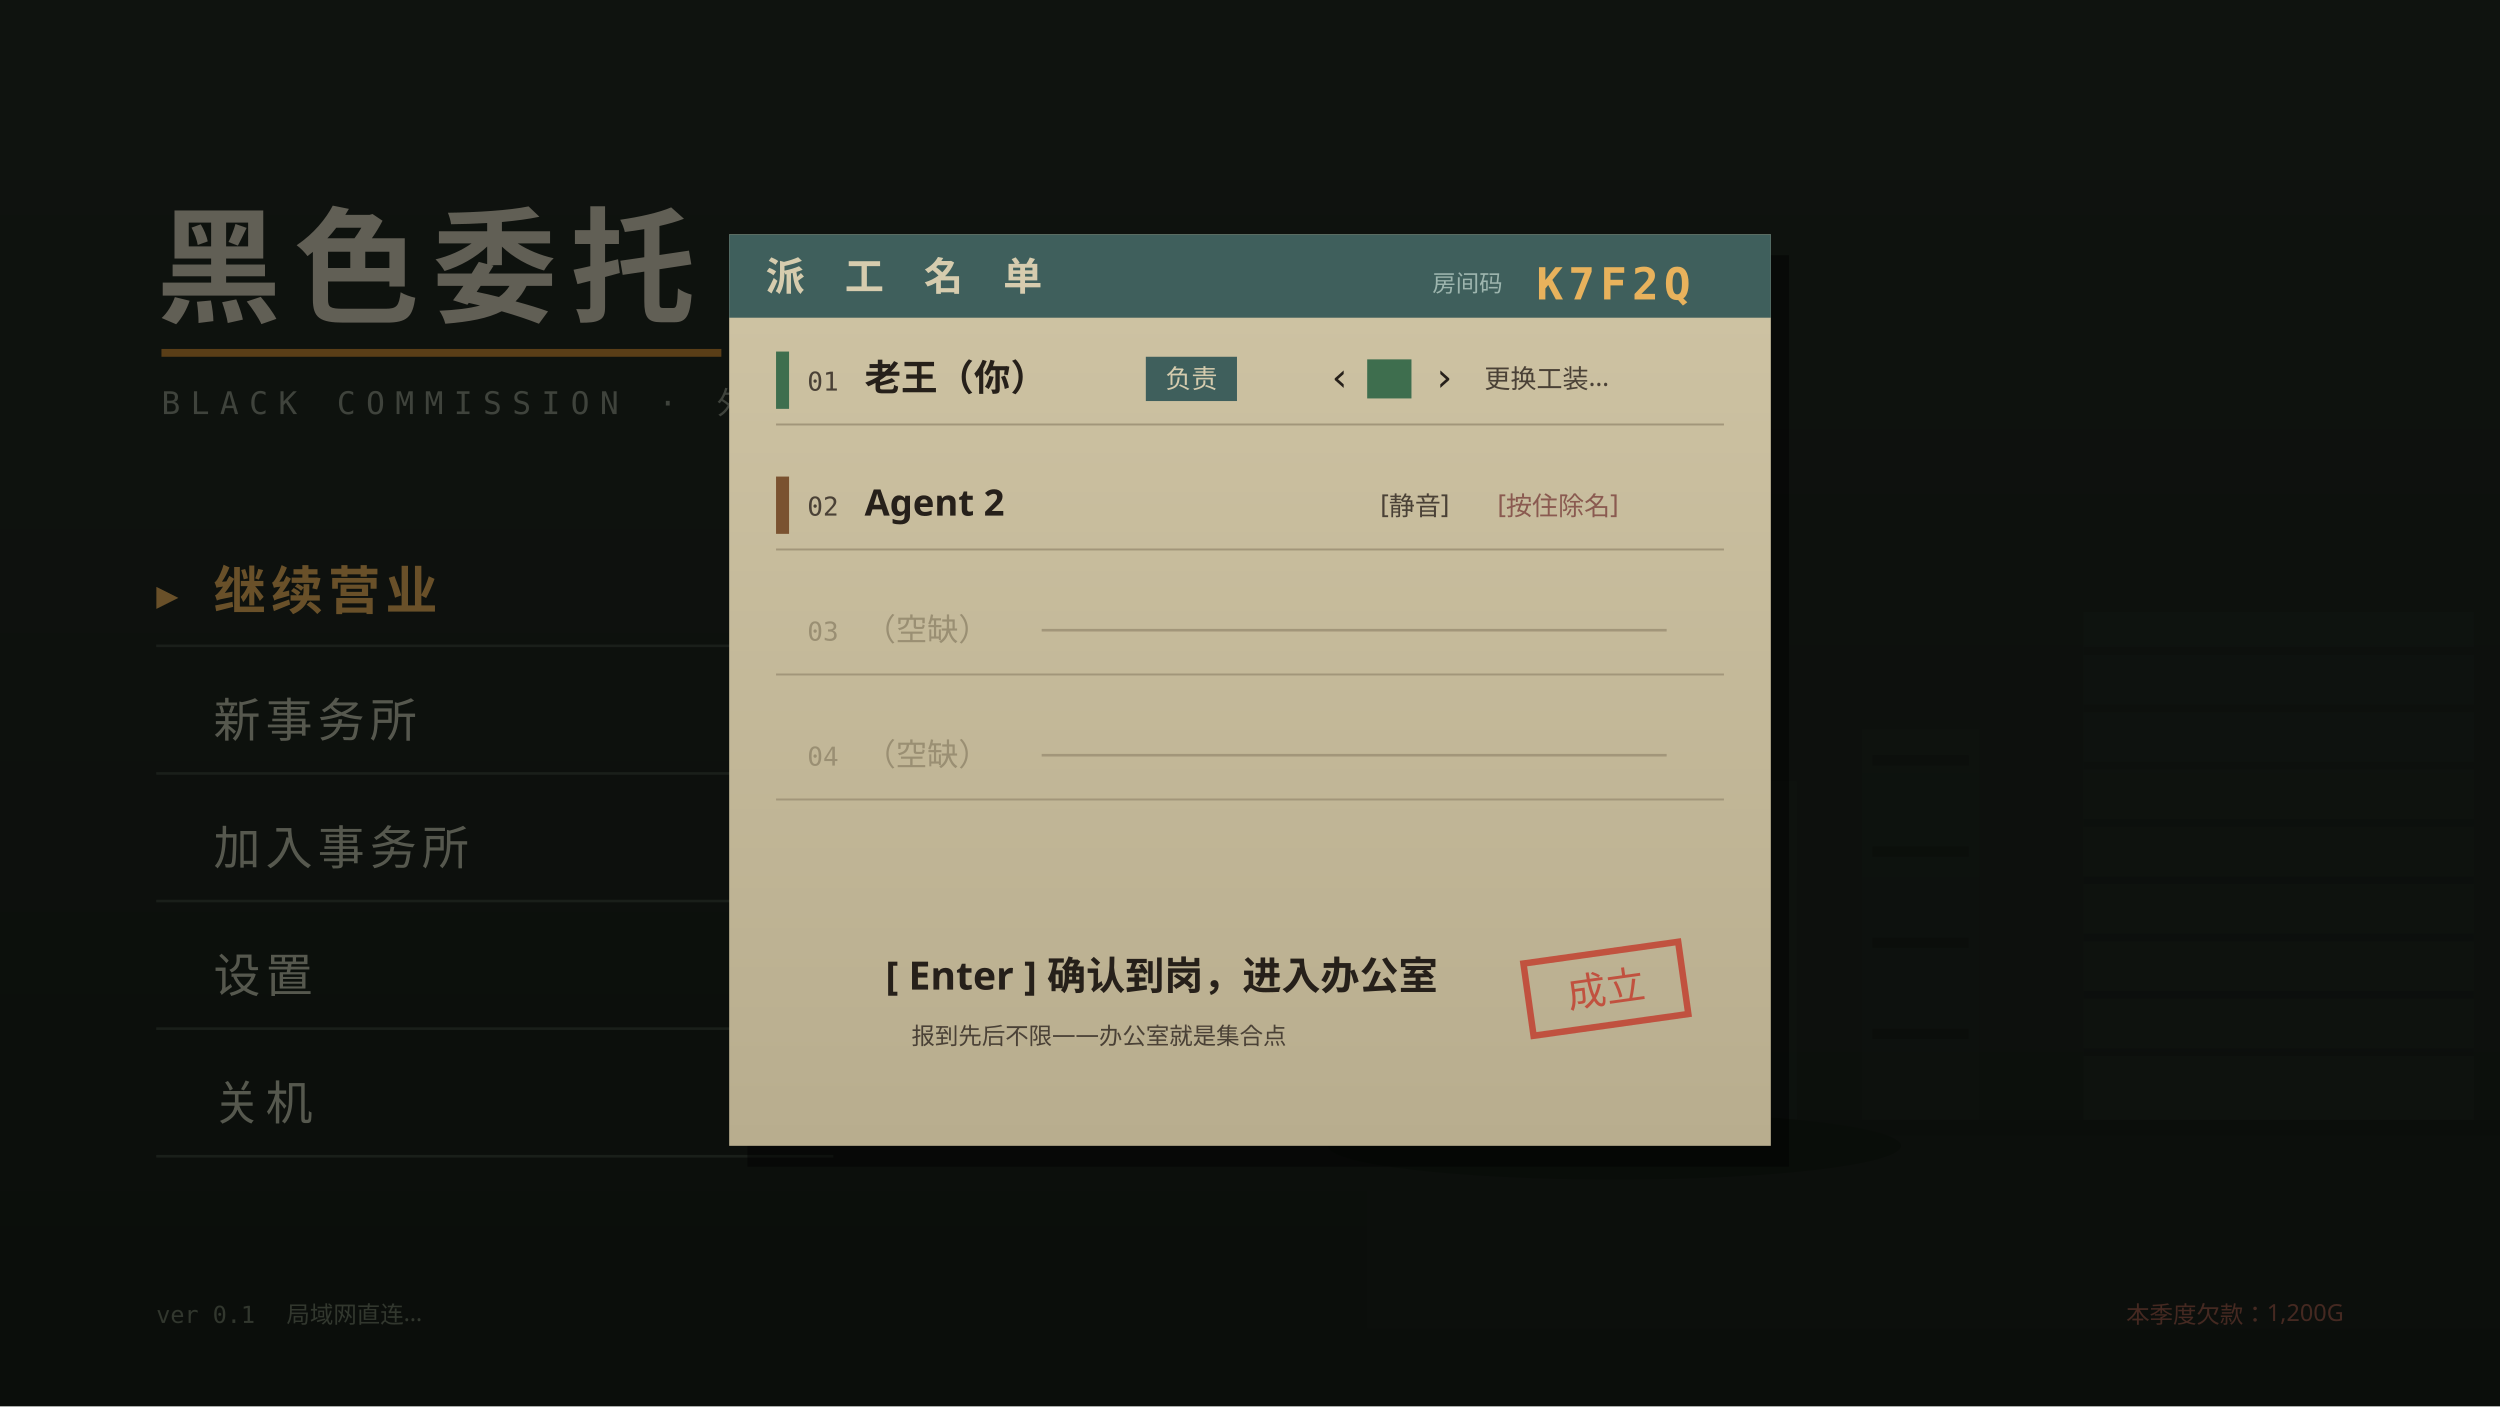
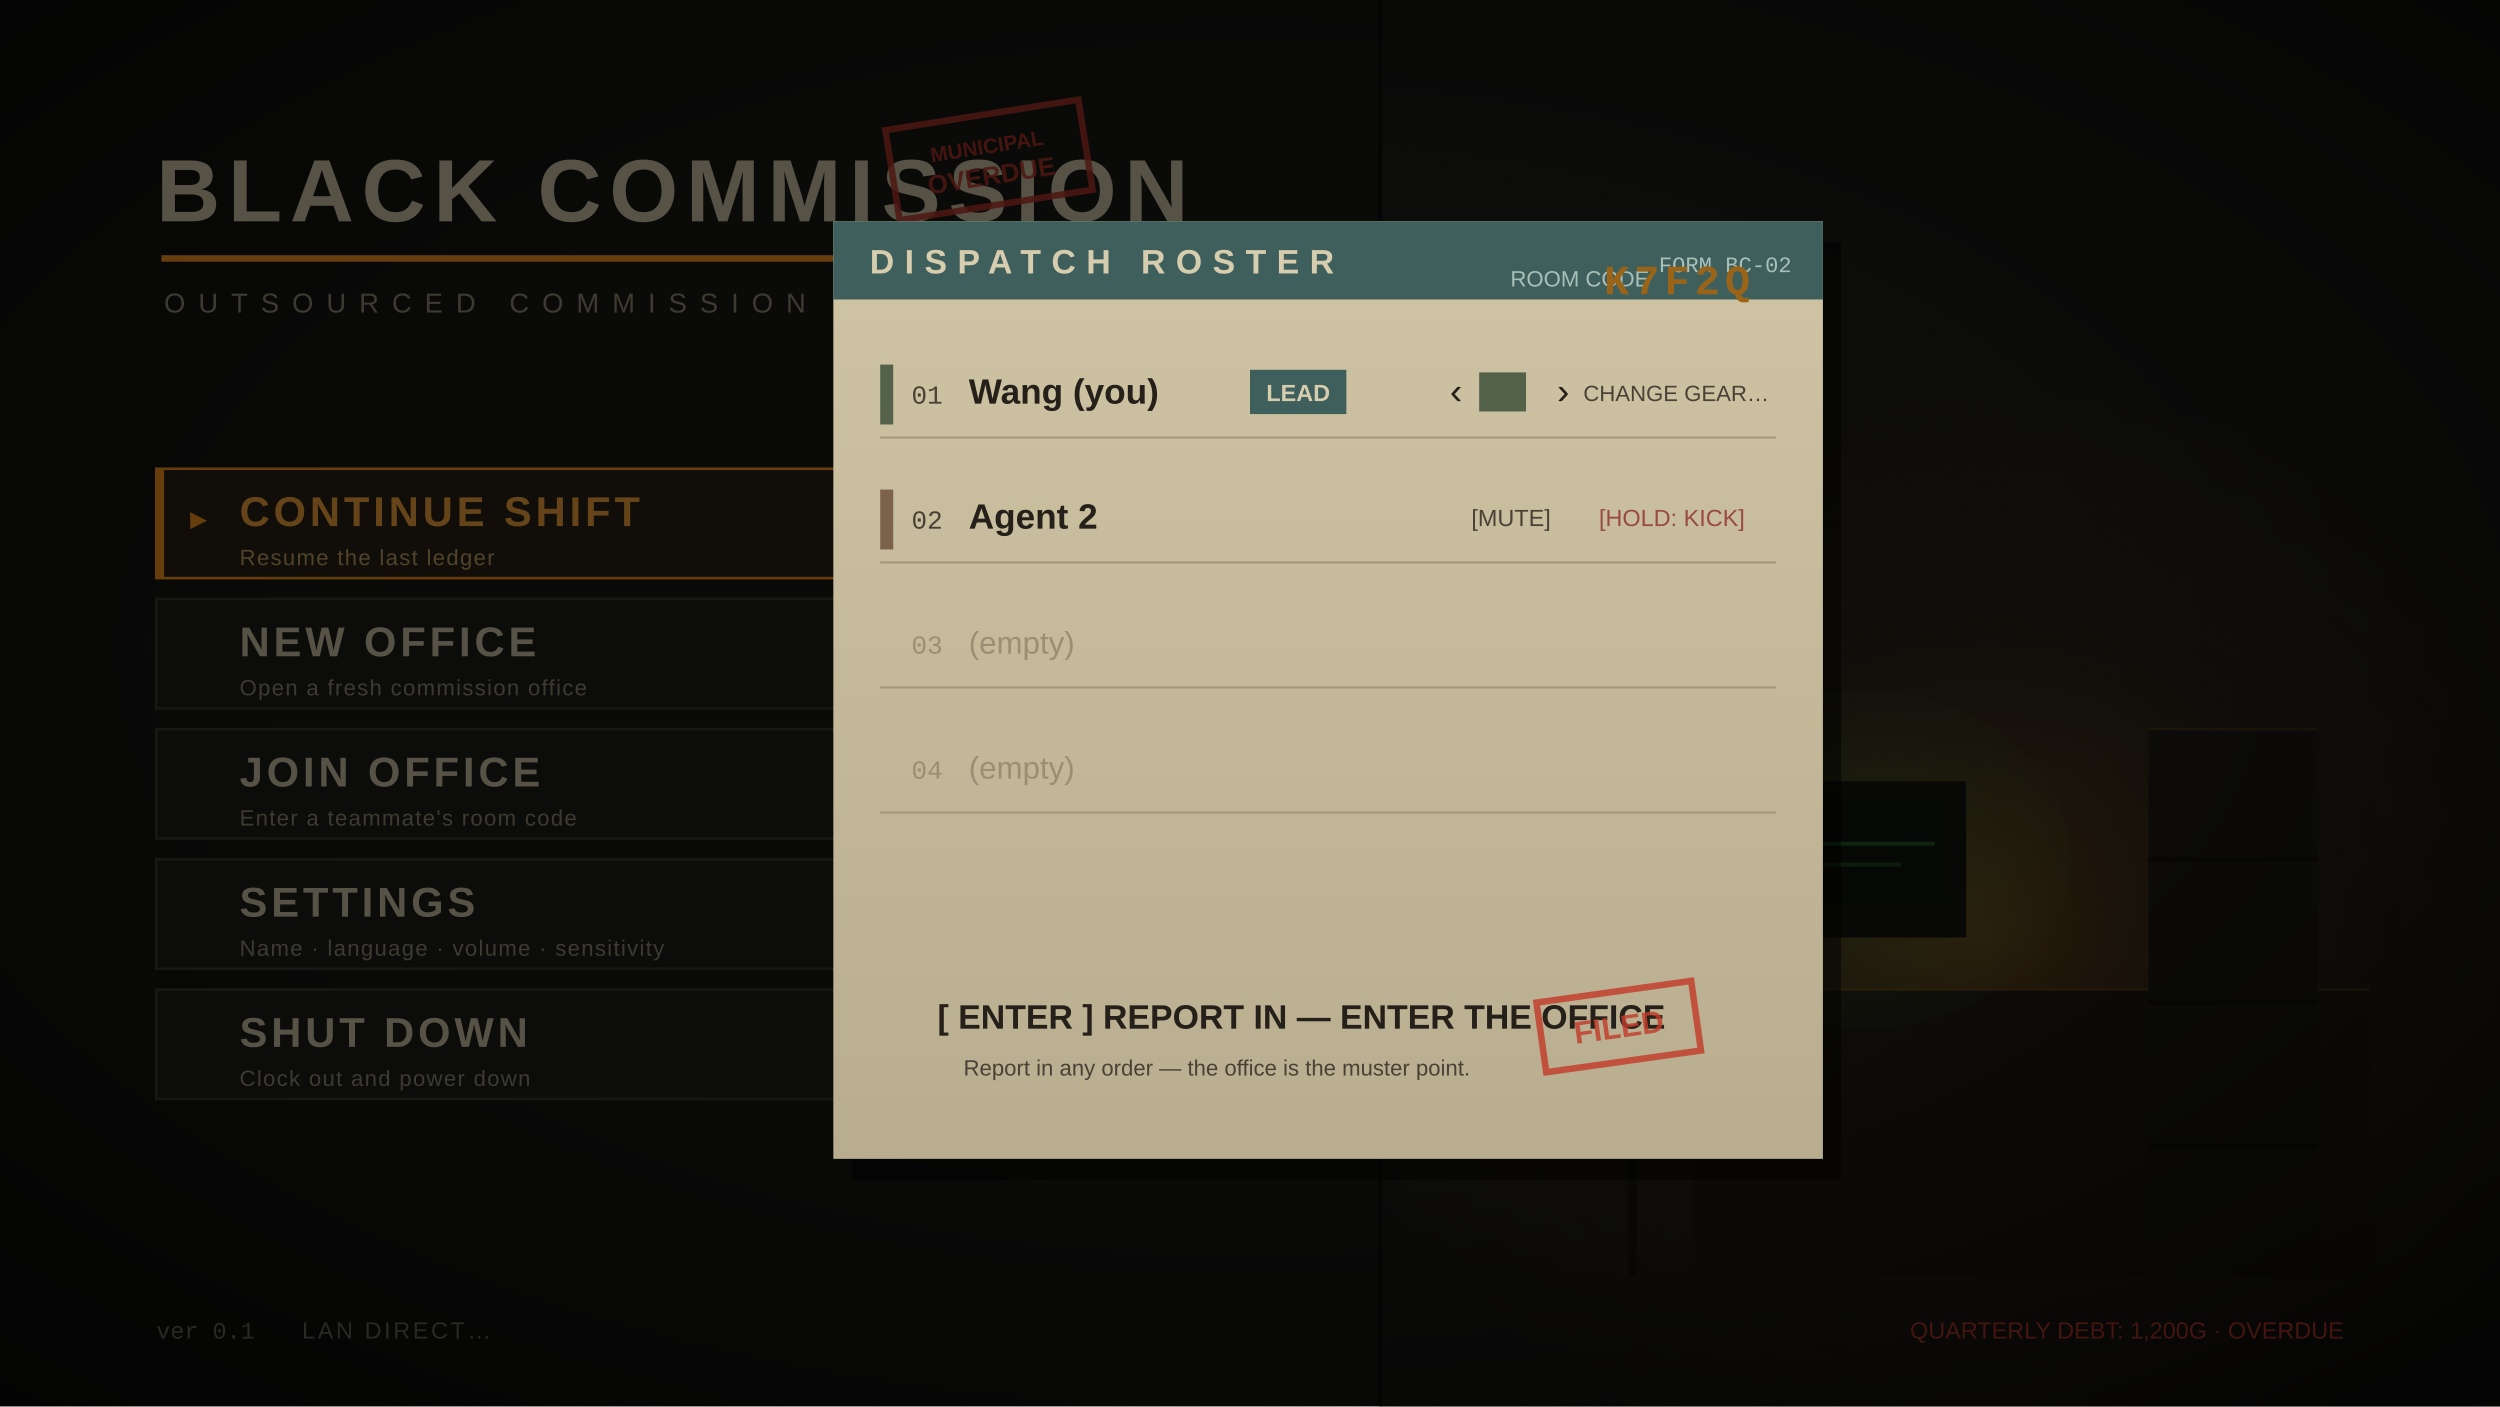
<svg xmlns="http://www.w3.org/2000/svg" width="1920" height="1080" viewBox="0 0 1920 1080">
  <defs>
-     <linearGradient id="olive" x1="0" y1="0" x2="0" y2="1">
-       <stop offset="0" stop-color="#222B22" />
-       <stop offset="1" stop-color="#181F18" />
-     </linearGradient>
+     <radialGradient id="vig" cx="0.5" cy="0.46" r="0.75">
+       <stop offset="0.45" stop-color="#000" stop-opacity="0" />
+       <stop offset="1" stop-color="#000" stop-opacity="0.72" />
+     </radialGradient>
+     <radialGradient id="lamp" cx="0.5" cy="0.5" r="0.5">
+       <stop offset="0" stop-color="#FF9820" stop-opacity="0.34" />
+       <stop offset="0.55" stop-color="#9A6418" stop-opacity="0.10" />
+       <stop offset="1" stop-color="#FF9820" stop-opacity="0" />
+     </radialGradient>
+     <radialGradient id="crtglow" cx="0.5" cy="0.5" r="0.6">
+       <stop offset="0" stop-color="#6CFF5F" stop-opacity="0.16" />
+       <stop offset="1" stop-color="#6CFF5F" stop-opacity="0" />
+     </radialGradient>
    <linearGradient id="paperg" x1="0" y1="0" x2="0" y2="1">
      <stop offset="0" stop-color="#CFC4A4" />
      <stop offset="1" stop-color="#B8AD8E" />
    </linearGradient>
-     <radialGradient id="sodium" cx="0.5" cy="0.5" r="0.5">
-       <stop offset="0" stop-color="#C8861E" stop-opacity="0.5" />
-       <stop offset="1" stop-color="#C8861E" stop-opacity="0" />
-     </radialGradient>
+     <filter id="grain">
+       <feTurbulence type="fractalNoise" baseFrequency="0.9" numOctaves="2" stitchTiles="stitch" />
+       <feColorMatrix type="matrix" values="0 0 0 0 0  0 0 0 0 0  0 0 0 0 0  0 0 0 0.5 0" />
+     </filter>
  </defs>
-   <rect x="0" y="0" width="1920" height="1080" fill="url(#olive)" />
-   <g opacity="0.45">
-     <rect x="1050" y="330" width="870" height="690" fill="#1C241C" />
-     <rect x="1050" y="860" width="870" height="12" fill="#161D16" />
-     <rect x="1120" y="600" width="260" height="260" fill="#222C24" />
-     <rect x="1150" y="480" width="160" height="120" fill="#283430" />
-     <rect x="1162" y="492" width="136" height="84" fill="#1A241E" />
-     <rect x="1180" y="520" width="100" height="6" fill="#2E5C36" />
-     <rect x="1430" y="560" width="90" height="300" fill="#202A22" />
-     <rect x="1438" y="580" width="74" height="8" fill="#161D16" />
-     <rect x="1438" y="650" width="74" height="8" fill="#161D16" />
-     <rect x="1438" y="720" width="74" height="8" fill="#161D16" />
-     <rect x="1438" y="790" width="74" height="8" fill="#161D16" />
-     <rect x="1600" y="470" width="300" height="390" fill="#242E26" />
-     <line x1="1600" y1="500" x2="1900" y2="500" stroke="#1A221C" stroke-width="6" />
-     <line x1="1600" y1="544" x2="1900" y2="544" stroke="#1A221C" stroke-width="6" />
-     <line x1="1600" y1="588" x2="1900" y2="588" stroke="#1A221C" stroke-width="6" />
-     <line x1="1600" y1="632" x2="1900" y2="632" stroke="#1A221C" stroke-width="6" />
-     <line x1="1600" y1="676" x2="1900" y2="676" stroke="#1A221C" stroke-width="6" />
-     <line x1="1600" y1="720" x2="1900" y2="720" stroke="#1A221C" stroke-width="6" />
-     <line x1="1600" y1="764" x2="1900" y2="764" stroke="#1A221C" stroke-width="6" />
-     <line x1="1600" y1="808" x2="1900" y2="808" stroke="#1A221C" stroke-width="6" />
-     <rect x="1330" y="760" width="8" height="100" fill="#2A1F14" />
-     <ellipse cx="1240" cy="880" rx="220" ry="26" fill="#10160F" />
+   <rect x="0" y="0" width="1920" height="1080" fill="#1A1A17" />
+   <rect x="1060" y="0" width="860" height="1080" fill="#1E1E1B" />
+   <line x1="1060" y1="0" x2="1060" y2="1080" stroke="#000" stroke-width="3" opacity="0.5" />
+   <ellipse cx="1520" cy="720" rx="520" ry="430" fill="url(#lamp)" />
+   <rect x="1300" y="760" width="520" height="220" fill="#241F18" />
+   <line x1="1300" y1="760" x2="1820" y2="760" stroke="#9A6418" stroke-width="2" opacity="0.4" />
+   <ellipse cx="1430" cy="660" rx="160" ry="130" fill="url(#crtglow)" />
+   <rect x="1360" y="600" width="150" height="120" fill="#15170F" />
+   <rect x="1372" y="612" width="126" height="84" fill="#0E140C" />
+   <line x1="1384" y1="648" x2="1486" y2="648" stroke="#2E7A33" stroke-width="3" opacity="0.7" />
+   <line x1="1384" y1="664" x2="1460" y2="664" stroke="#2E7A33" stroke-width="3" opacity="0.5" />
+   <rect x="1650" y="560" width="130" height="420" fill="#201E18" />
+   <line x1="1650" y1="560" x2="1780" y2="560" stroke="#9A6418" stroke-width="2" opacity="0.3" />
+   <line x1="1650" y1="660" x2="1780" y2="660" stroke="#15140F" stroke-width="4" />
+   <line x1="1650" y1="770" x2="1780" y2="770" stroke="#15140F" stroke-width="4" />
+   <line x1="1650" y1="880" x2="1780" y2="880" stroke="#15140F" stroke-width="4" />
+   <g transform="translate(1140,300) rotate(-2)">
+     <rect x="0" y="0" width="150" height="196" fill="#D6CCAE" opacity="0.32" />
+     <line x1="16" y1="40" x2="134" y2="40" stroke="#4A4136" stroke-width="2" opacity="0.3" />
+     <line x1="16" y1="64" x2="134" y2="64" stroke="#4A4136" stroke-width="2" opacity="0.25" />
+     <line x1="16" y1="88" x2="110" y2="88" stroke="#4A4136" stroke-width="2" opacity="0.25" />
+     <g transform="translate(40,120) rotate(-10)">
+       <rect x="0" y="0" width="84" height="44" fill="none" opacity="0.4" stroke="#C23A2B" stroke-width="4" />
+       <text x="42" y="30" font-family="'Liberation Sans','Arial','Helvetica Neue',sans-serif" font-size="13" fill="#C23A2B" text-anchor="middle" font-weight="bold" opacity="0.4">OVERDUE</text>
+     </g>
  </g>
-   <text x="120" y="240" font-family="Microsoft YaHei" font-size="96" fill="#D8D2BC" text-anchor="start" letter-spacing="10" font-weight="bold">黑色委托</text>
-   <rect x="124" y="268" width="430" height="6" fill="#C78A33" />
-   <text x="124" y="318" font-family="Consolas,Microsoft YaHei" font-size="24" fill="#8B9484" text-anchor="start" letter-spacing="8">BLACK COMMISSION · 外包黑色委托事务所</text>
-   <text x="120" y="1016" font-family="Consolas,Microsoft YaHei" font-size="18" fill="#6E7A66" text-anchor="start">ver 0.1</text>
-   <text x="220" y="1016" font-family="Microsoft YaHei" font-size="18" fill="#6E7A66" text-anchor="start">局域网直连…</text>
-   <text x="1800" y="1016" font-family="Microsoft YaHei" font-size="18" fill="#9A5A4A" text-anchor="end">本季度欠款：1,200G</text>
-   <text x="120" y="468" font-family="Microsoft YaHei" font-size="34" fill="#E8B25C" text-anchor="start" font-weight="bold">▸</text>
-   <text x="164" y="468" font-family="Microsoft YaHei" font-size="40" fill="#E8B25C" text-anchor="start" letter-spacing="4" font-weight="bold">继续营业</text>
-   <text x="660" y="462" font-family="Microsoft YaHei" font-size="20" fill="#7E8872" text-anchor="start">继续上一份账本</text>
-   <line x1="120" y1="496" x2="640" y2="496" stroke="#3A453A" stroke-width="2" />
-   <text x="164" y="566" font-family="Microsoft YaHei" font-size="36" fill="#BFC4AE" text-anchor="start" letter-spacing="4">新事务所</text>
-   <line x1="120" y1="594" x2="640" y2="594" stroke="#3A453A" stroke-width="2" />
-   <text x="164" y="664" font-family="Microsoft YaHei" font-size="36" fill="#BFC4AE" text-anchor="start" letter-spacing="4">加入事务所</text>
-   <line x1="120" y1="692" x2="640" y2="692" stroke="#3A453A" stroke-width="2" />
-   <text x="164" y="762" font-family="Microsoft YaHei" font-size="36" fill="#BFC4AE" text-anchor="start" letter-spacing="4">设置</text>
-   <line x1="120" y1="790" x2="640" y2="790" stroke="#3A453A" stroke-width="2" />
-   <text x="164" y="860" font-family="Microsoft YaHei" font-size="36" fill="#BFC4AE" text-anchor="start" letter-spacing="4">关机</text>
-   <line x1="120" y1="888" x2="640" y2="888" stroke="#3A453A" stroke-width="2" />
-   <rect x="0" y="0" width="1920" height="1080" fill="#000" opacity="0.55" />
-   <rect x="574" y="196" width="800" height="700" fill="#000" opacity="0.45" />
-   <rect x="560" y="180" width="800" height="700" fill="url(#paperg)" />
-   <rect x="560" y="180" width="800" height="64" fill="#3F5F5C" />
-   <text x="588" y="223" font-family="KaiTi,FangSong" font-size="30" fill="#D6CCAE" text-anchor="start" letter-spacing="12" font-weight="bold">派 工 名 单</text>
-   <text x="1100" y="224" font-family="Microsoft YaHei" font-size="18" fill="#9DB5AE" text-anchor="start">房间码</text>
-   <text x="1180" y="230" font-family="Consolas,Microsoft YaHei" font-size="34" fill="#E8B25C" text-anchor="start" letter-spacing="4" font-weight="bold">K7F2Q</text>
-   <rect x="596" y="270" width="10" height="44" fill="#3E6E4E" />
-   <text x="620" y="300" font-family="Consolas,Microsoft YaHei" font-size="20" fill="#4A4136" text-anchor="start">01</text>
-   <text x="664" y="300" font-family="Microsoft YaHei" font-size="28" fill="#26201A" text-anchor="start" font-weight="bold">老王（你）</text>
-   <rect x="880" y="274" width="70" height="34" fill="#3F5F5C" />
-   <text x="915" y="298" font-family="Microsoft YaHei" font-size="20" fill="#D6CCAE" text-anchor="middle">负责</text>
-   <text x="1020" y="300" font-family="Consolas,Microsoft YaHei" font-size="30" fill="#26201A" text-anchor="start">‹</text>
-   <rect x="1050" y="276" width="34" height="30" fill="#3E6E4E" />
-   <text x="1100" y="300" font-family="Consolas,Microsoft YaHei" font-size="30" fill="#26201A" text-anchor="start">›</text>
-   <text x="1140" y="298" font-family="Microsoft YaHei" font-size="20" fill="#4A4136" text-anchor="start">更换工装…</text>
-   <line x1="596" y1="326" x2="1324" y2="326" stroke="#A2967A" stroke-width="1.5" />
-   <rect x="596" y="366" width="10" height="44" fill="#7A5230" />
-   <text x="620" y="396" font-family="Consolas,Microsoft YaHei" font-size="20" fill="#4A4136" text-anchor="start">02</text>
-   <text x="664" y="396" font-family="Microsoft YaHei" font-size="28" fill="#26201A" text-anchor="start" font-weight="bold">Agent 2</text>
-   <text x="1060" y="394" font-family="Microsoft YaHei" font-size="20" fill="#4A4136" text-anchor="start">[静音]</text>
-   <text x="1150" y="394" font-family="Microsoft YaHei" font-size="20" fill="#8A5A50" text-anchor="start">[按住除名]</text>
-   <line x1="596" y1="422" x2="1324" y2="422" stroke="#A2967A" stroke-width="1.5" />
-   <text x="620" y="492" font-family="Consolas,Microsoft YaHei" font-size="20" fill="#9A8F73" text-anchor="start">03</text>
-   <text x="664" y="492" font-family="Microsoft YaHei" font-size="24" fill="#9A8F73" text-anchor="start">（空缺）</text>
-   <line x1="800" y1="484" x2="1280" y2="484" stroke="#A2967A" stroke-width="2" />
-   <line x1="596" y1="518" x2="1324" y2="518" stroke="#A2967A" stroke-width="1.5" />
-   <text x="620" y="588" font-family="Consolas,Microsoft YaHei" font-size="20" fill="#9A8F73" text-anchor="start">04</text>
-   <text x="664" y="588" font-family="Microsoft YaHei" font-size="24" fill="#9A8F73" text-anchor="start">（空缺）</text>
-   <line x1="800" y1="580" x2="1280" y2="580" stroke="#A2967A" stroke-width="2" />
-   <line x1="596" y1="614" x2="1324" y2="614" stroke="#A2967A" stroke-width="1.5" />
-   <text x="680" y="760" font-family="Microsoft YaHei" font-size="30" fill="#26201A" text-anchor="start" font-weight="bold">[ Enter ] 确认到岗，进入办公室</text>
-   <text x="700" y="802" font-family="Microsoft YaHei" font-size="18" fill="#4A4136" text-anchor="start">报到先后不限——办公室就是集合点</text>
-   <g transform="translate(1170,740) rotate(-8)" opacity="0.8">
-     <rect x="0" y="0" width="120" height="56" fill="none" stroke="#C23A2B" stroke-width="5" />
-     <text x="60.0" y="38.8" font-family="KaiTi,FangSong" font-size="30" fill="#C23A2B" text-anchor="middle">成立</text>
+   <rect x="1250" y="600" width="7" height="380" fill="#1A1610" />
+   <rect x="0" y="0" width="1920" height="1080" fill="url(#vig)" />
+   <rect x="0" y="0" width="1920" height="1080" filter="url(#grain)" opacity="0.055" />
+   <text x="120" y="170" font-family="'Liberation Sans','Arial','Helvetica Neue',sans-serif" font-size="68" fill="#D6CCAE" text-anchor="start" letter-spacing="6" font-weight="bold">BLACK COMMISSION</text>
+   <rect x="124" y="196" width="540" height="5" fill="#FF9820" />
+   <text x="126" y="240" font-family="'Liberation Sans','Arial','Helvetica Neue',sans-serif" font-size="21" fill="#9A917A" text-anchor="start" letter-spacing="10">OUTSOURCED COMMISSION OFFICE</text>
+   <g transform="translate(680,100) rotate(-9)" opacity="0.85">
+     <rect x="0" y="0" width="150" height="70" fill="none" stroke="#C23A2B" stroke-width="5" />
+     <text x="75" y="30" font-family="'Liberation Sans','Arial','Helvetica Neue',sans-serif" font-size="16" fill="#C23A2B" text-anchor="middle" font-weight="bold">MUNICIPAL</text>
+     <text x="75" y="54" font-family="'Liberation Sans','Arial','Helvetica Neue',sans-serif" font-size="20" fill="#C23A2B" text-anchor="middle" font-weight="bold">OVERDUE</text>
+   </g>
+   <rect x="120" y="360" width="560" height="84" fill="#2A2418" stroke="#FF9820" stroke-width="2" />
+   <rect x="120" y="360" width="6" height="84" fill="#FF9820" />
+   <text x="146" y="406.64" font-family="'Liberation Sans','Arial','Helvetica Neue',sans-serif" font-size="26" fill="#FF9820" text-anchor="start">▸</text>
+   <text x="184" y="404" font-family="'Liberation Sans','Arial','Helvetica Neue',sans-serif" font-size="32" fill="#FFAB40" text-anchor="start" letter-spacing="3" font-weight="bold">CONTINUE SHIFT</text>
+   <text x="184" y="434" font-family="'Liberation Sans','Arial','Helvetica Neue',sans-serif" font-size="17" fill="#C9A86A" text-anchor="start" letter-spacing="1">Resume the last ledger</text>
+   <rect x="120" y="460" width="560" height="84" fill="#1F1F1B" stroke="#39392F" stroke-width="2" />
+   <text x="184" y="504" font-family="'Liberation Sans','Arial','Helvetica Neue',sans-serif" font-size="32" fill="#D6CCAE" text-anchor="start" letter-spacing="3" font-weight="bold">NEW OFFICE</text>
+   <text x="184" y="534" font-family="'Liberation Sans','Arial','Helvetica Neue',sans-serif" font-size="17" fill="#9A917A" text-anchor="start" letter-spacing="1">Open a fresh commission office</text>
+   <rect x="120" y="560" width="560" height="84" fill="#1F1F1B" stroke="#39392F" stroke-width="2" />
+   <text x="184" y="604" font-family="'Liberation Sans','Arial','Helvetica Neue',sans-serif" font-size="32" fill="#D6CCAE" text-anchor="start" letter-spacing="3" font-weight="bold">JOIN OFFICE</text>
+   <text x="184" y="634" font-family="'Liberation Sans','Arial','Helvetica Neue',sans-serif" font-size="17" fill="#9A917A" text-anchor="start" letter-spacing="1">Enter a teammate's room code</text>
+   <rect x="120" y="660" width="560" height="84" fill="#1F1F1B" stroke="#39392F" stroke-width="2" />
+   <text x="184" y="704" font-family="'Liberation Sans','Arial','Helvetica Neue',sans-serif" font-size="32" fill="#D6CCAE" text-anchor="start" letter-spacing="3" font-weight="bold">SETTINGS</text>
+   <text x="184" y="734" font-family="'Liberation Sans','Arial','Helvetica Neue',sans-serif" font-size="17" fill="#9A917A" text-anchor="start" letter-spacing="1">Name · language · volume · sensitivity</text>
+   <rect x="120" y="760" width="560" height="84" fill="#1F1F1B" stroke="#39392F" stroke-width="2" />
+   <text x="184" y="804" font-family="'Liberation Sans','Arial','Helvetica Neue',sans-serif" font-size="32" fill="#D6CCAE" text-anchor="start" letter-spacing="3" font-weight="bold">SHUT DOWN</text>
+   <text x="184" y="834" font-family="'Liberation Sans','Arial','Helvetica Neue',sans-serif" font-size="17" fill="#9A917A" text-anchor="start" letter-spacing="1">Clock out and power down</text>
+   <text x="120" y="1028" font-family="'Consolas','Courier New',monospace" font-size="18" fill="#6A6456" text-anchor="start">ver 0.1</text>
+   <text x="232" y="1028" font-family="'Liberation Sans','Arial','Helvetica Neue',sans-serif" font-size="18" fill="#6A6456" text-anchor="start" letter-spacing="2">LAN DIRECT…</text>
+   <text x="1800" y="1028" font-family="'Liberation Sans','Arial','Helvetica Neue',sans-serif" font-size="18" fill="#C23A2B" text-anchor="end" opacity="0.85">QUARTERLY DEBT: 1,200G  ·  OVERDUE</text>
+   <rect x="0" y="0" width="1920" height="1080" fill="#000" opacity="0.6" />
+   <rect x="654" y="186" width="760" height="720" fill="#000" opacity="0.5" />
+   <rect x="640" y="170" width="760" height="720" fill="url(#paperg)" />
+   <rect x="640" y="170" width="760" height="60" fill="#3F5F5C" />
+   <text x="668" y="210" font-family="'Liberation Sans','Arial','Helvetica Neue',sans-serif" font-size="26" fill="#D6CCAE" text-anchor="start" letter-spacing="8" font-weight="bold">DISPATCH ROSTER</text>
+   <text x="1376" y="209" font-family="'Consolas','Courier New',monospace" font-size="17" fill="#A9C0B8" text-anchor="end">FORM BC-02</text>
+   <text x="1160" y="220" font-family="'Liberation Sans','Arial','Helvetica Neue',sans-serif" font-size="17" fill="#A9C0B8" text-anchor="start">ROOM CODE</text>
+   <text x="1232" y="226" font-family="'Consolas','Courier New',monospace" font-size="32" fill="#9A6418" text-anchor="start" letter-spacing="4" font-weight="bold">K7F2Q</text>
+   <rect x="676" y="280" width="10" height="46" fill="#55624A" />
+   <text x="700" y="310" font-family="'Consolas','Courier New',monospace" font-size="20" fill="#4A4136" text-anchor="start">01</text>
+   <text x="744" y="310" font-family="'Liberation Sans','Arial','Helvetica Neue',sans-serif" font-size="27" fill="#26201A" text-anchor="start" font-weight="bold">Wang (you)</text>
+   <rect x="960" y="284" width="74" height="34" fill="#3F5F5C" />
+   <text x="997" y="308" font-family="'Liberation Sans','Arial','Helvetica Neue',sans-serif" font-size="18" fill="#D6CCAE" text-anchor="middle" font-weight="bold">LEAD</text>
+   <text x="1110" y="310" font-family="'Consolas','Courier New',monospace" font-size="28" fill="#26201A" text-anchor="start">‹</text>
+   <rect x="1136" y="286" width="36" height="30" fill="#55624A" />
+   <text x="1192" y="310" font-family="'Consolas','Courier New',monospace" font-size="28" fill="#26201A" text-anchor="start">›</text>
+   <text x="1216" y="308" font-family="'Liberation Sans','Arial','Helvetica Neue',sans-serif" font-size="17" fill="#4A4136" text-anchor="start">CHANGE GEAR…</text>
+   <line x1="676" y1="336" x2="1364" y2="336" stroke="#A2967A" stroke-width="1.5" />
+   <rect x="676" y="376" width="10" height="46" fill="#7C624A" />
+   <text x="700" y="406" font-family="'Consolas','Courier New',monospace" font-size="20" fill="#4A4136" text-anchor="start">02</text>
+   <text x="744" y="406" font-family="'Liberation Sans','Arial','Helvetica Neue',sans-serif" font-size="27" fill="#26201A" text-anchor="start" font-weight="bold">Agent 2</text>
+   <text x="1130" y="404" font-family="'Liberation Sans','Arial','Helvetica Neue',sans-serif" font-size="18" fill="#4A4136" text-anchor="start">[MUTE]</text>
+   <text x="1228" y="404" font-family="'Liberation Sans','Arial','Helvetica Neue',sans-serif" font-size="18" fill="#9A4A40" text-anchor="start">[HOLD: KICK]</text>
+   <line x1="676" y1="432" x2="1364" y2="432" stroke="#A2967A" stroke-width="1.5" />
+   <text x="700" y="502" font-family="'Consolas','Courier New',monospace" font-size="20" fill="#9A8F73" text-anchor="start">03</text>
+   <text x="744" y="502" font-family="'Liberation Sans','Arial','Helvetica Neue',sans-serif" font-size="24" fill="#9A8F73" text-anchor="start">(empty)</text>
+   <line x1="676" y1="528" x2="1364" y2="528" stroke="#A2967A" stroke-width="1.5" />
+   <text x="700" y="598" font-family="'Consolas','Courier New',monospace" font-size="20" fill="#9A8F73" text-anchor="start">04</text>
+   <text x="744" y="598" font-family="'Liberation Sans','Arial','Helvetica Neue',sans-serif" font-size="24" fill="#9A8F73" text-anchor="start">(empty)</text>
+   <line x1="676" y1="624" x2="1364" y2="624" stroke="#A2967A" stroke-width="1.5" />
+   <text x="720" y="790" font-family="'Liberation Sans','Arial','Helvetica Neue',sans-serif" font-size="26" fill="#26201A" text-anchor="start" font-weight="bold">[ ENTER ]  REPORT IN — ENTER THE OFFICE</text>
+   <text x="740" y="826" font-family="'Liberation Sans','Arial','Helvetica Neue',sans-serif" font-size="17" fill="#4A4136" text-anchor="start">Report in any order — the office is the muster point.</text>
+   <g transform="translate(1180,770) rotate(-8)" opacity="0.82">
+     <rect x="0" y="0" width="120" height="54" fill="none" stroke="#C23A2B" stroke-width="5" />
+     <text x="60.0" y="35.64" font-family="'Liberation Sans','Arial','Helvetica Neue',sans-serif" font-size="24" fill="#C23A2B" text-anchor="middle" font-weight="bold">FILED</text>
  </g>
</svg>
